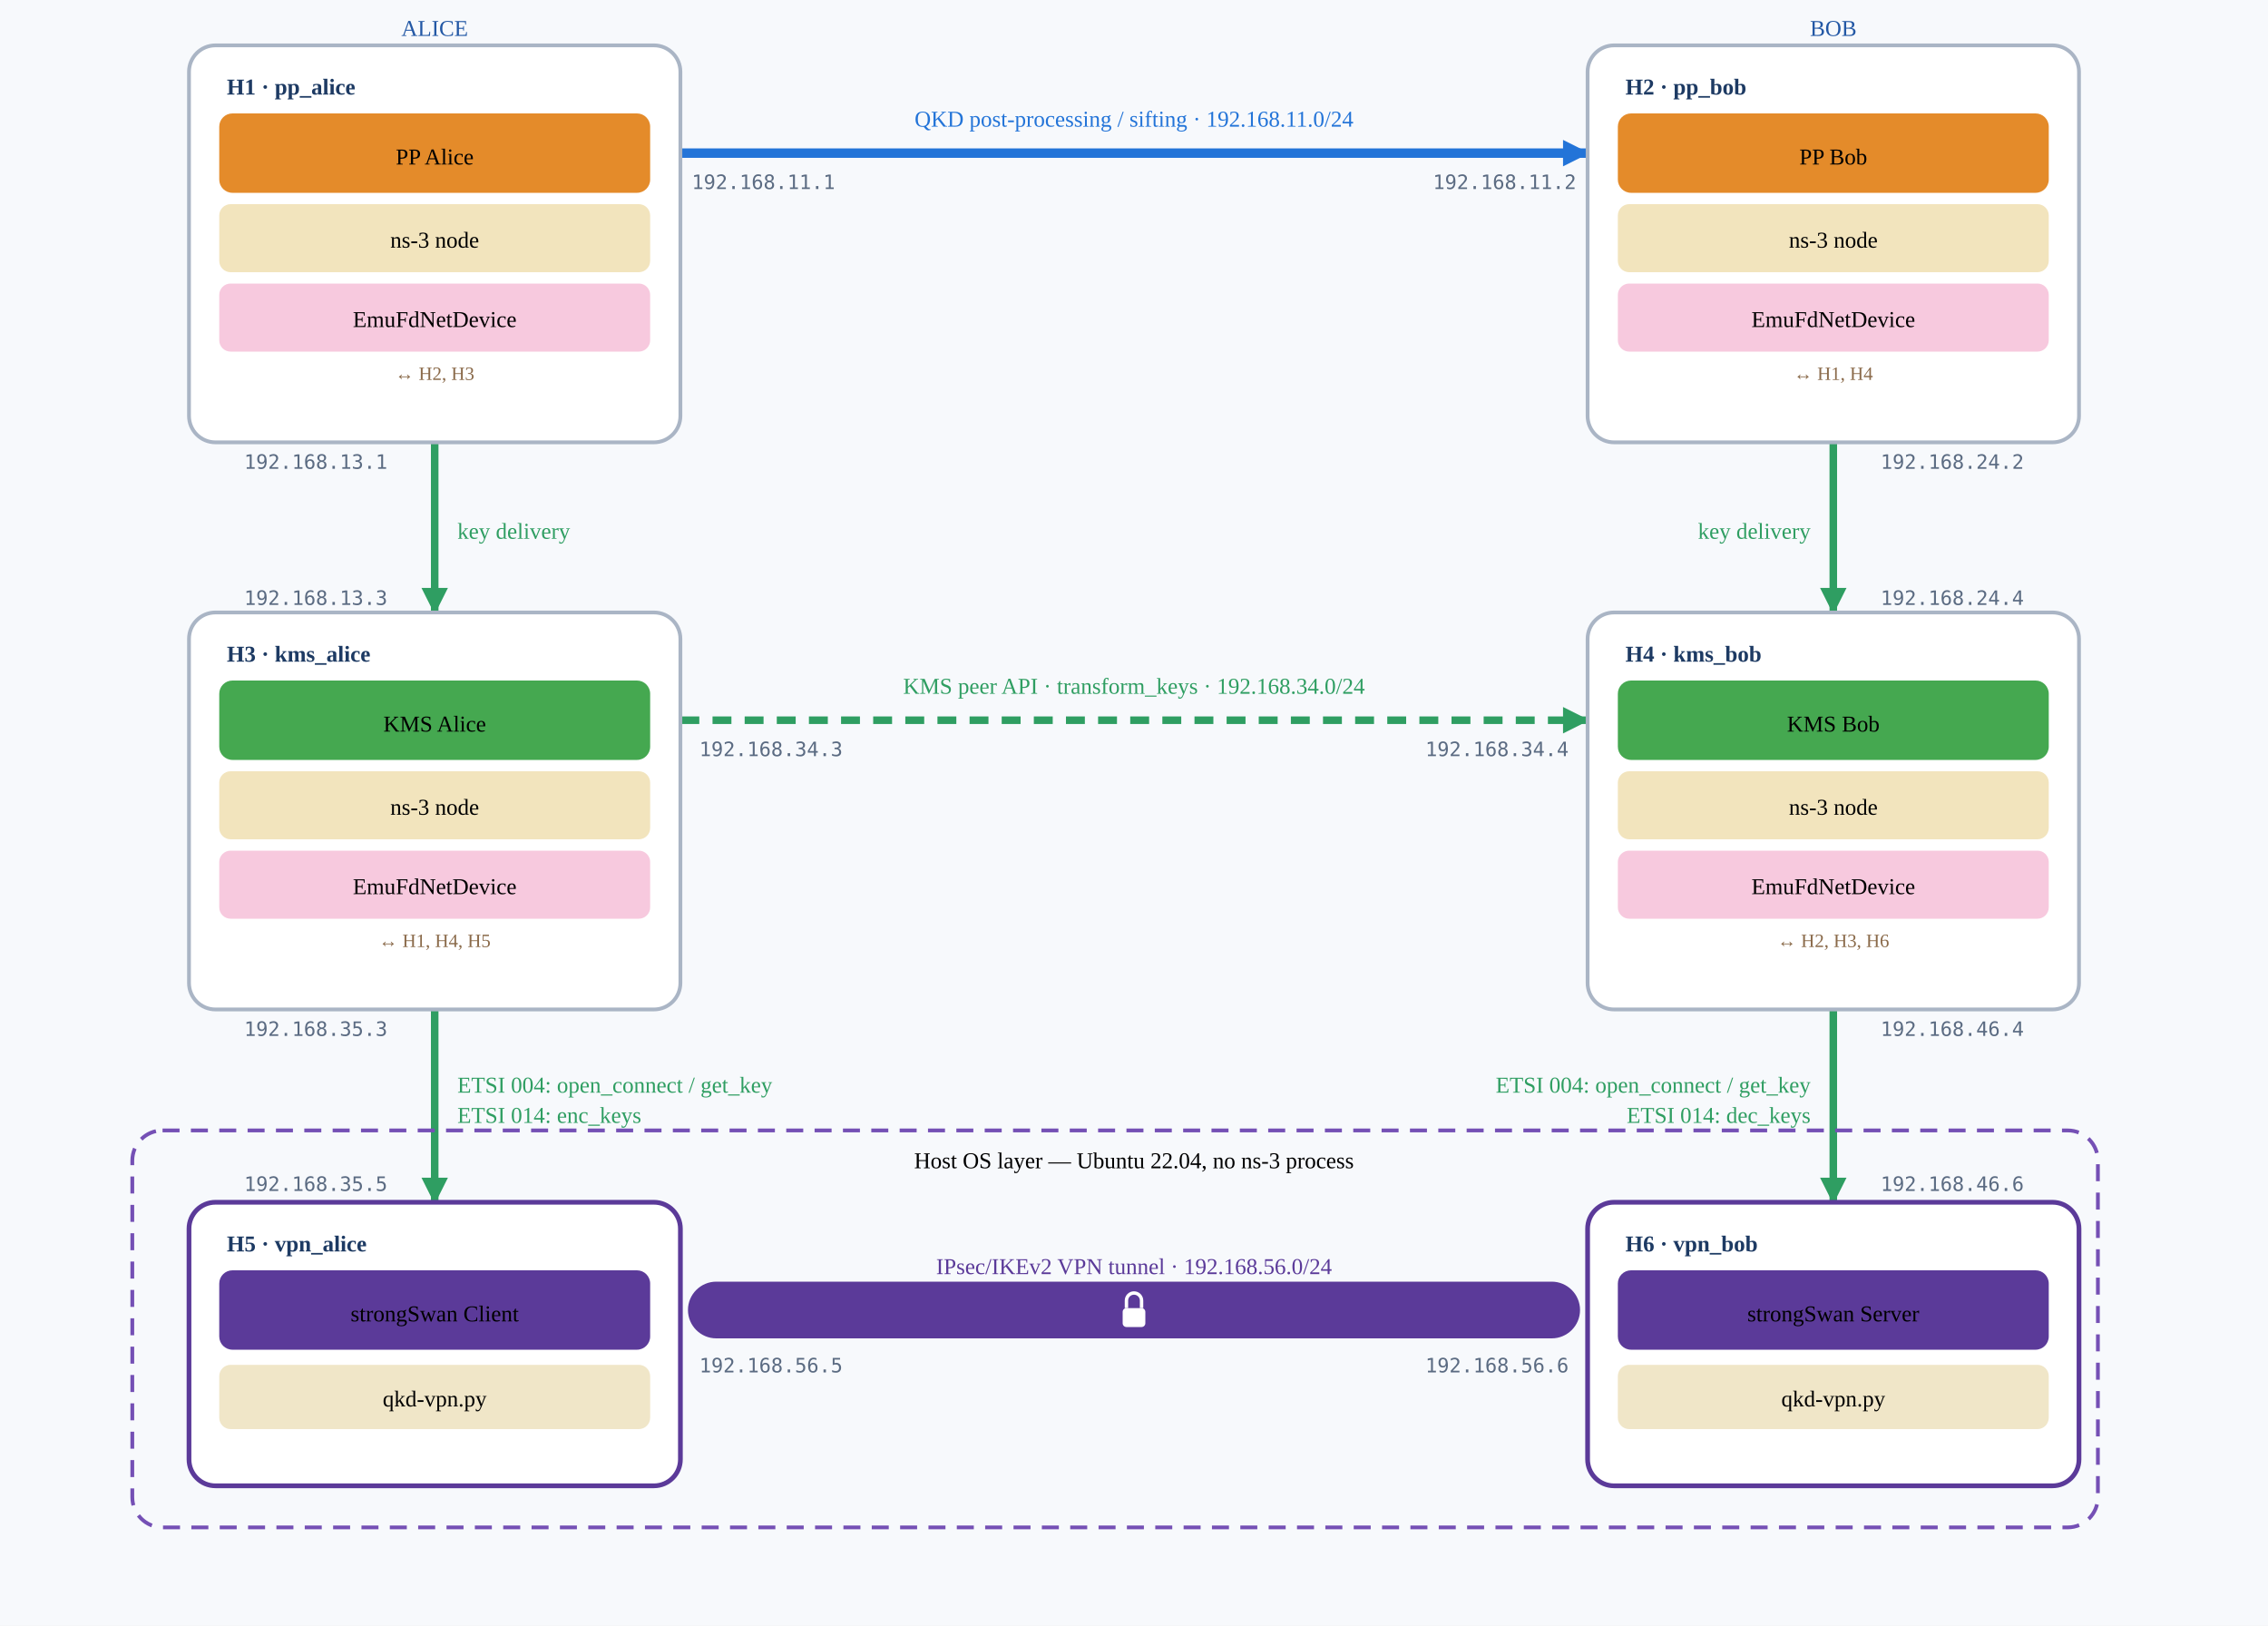
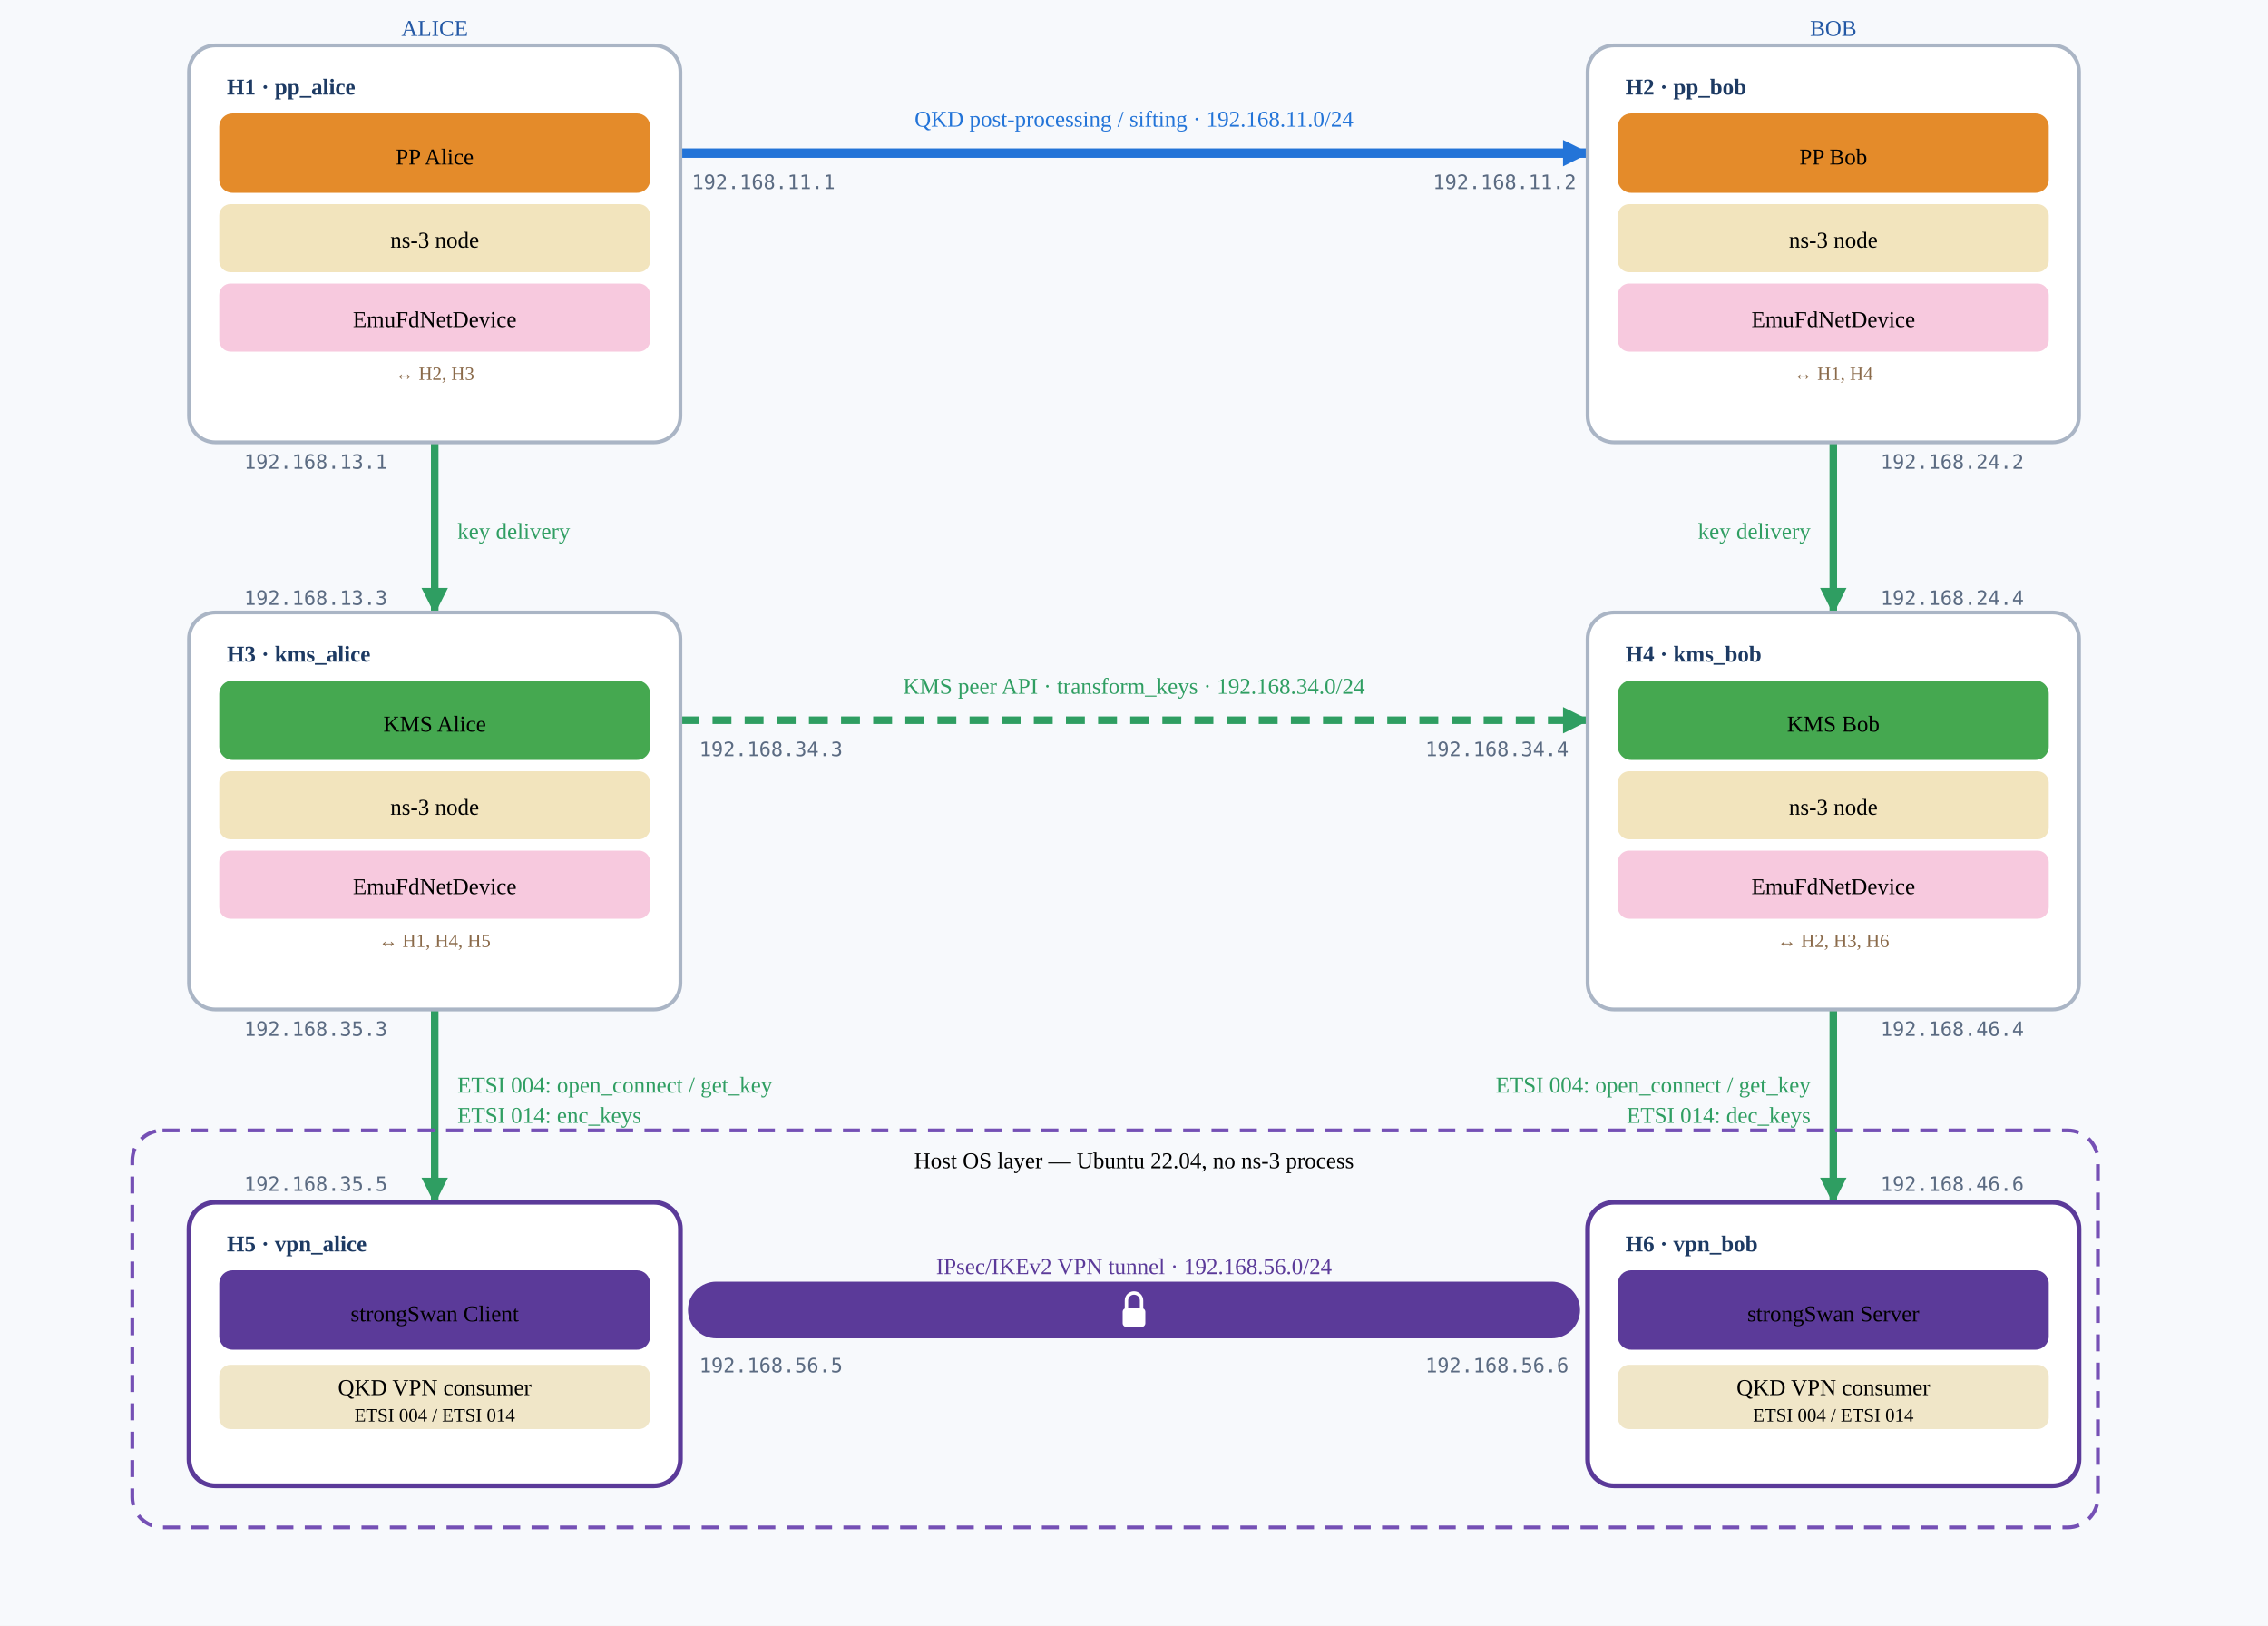
<svg xmlns="http://www.w3.org/2000/svg" width="1200" height="860" viewBox="0 0 1200 860" role="img" aria-labelledby="title desc">
  <defs>
    <marker id="ab" markerUnits="userSpaceOnUse" markerWidth="14" markerHeight="14" refX="13" refY="7" orient="auto">
      <path d="M0 0L14 7L0 14Z" fill="#2374d8" />
    </marker>
    <marker id="ag" markerUnits="userSpaceOnUse" markerWidth="14" markerHeight="14" refX="13" refY="7" orient="auto">
      <path d="M0 0L14 7L0 14Z" fill="#2f9e62" />
    </marker>
    <marker id="ap" markerUnits="userSpaceOnUse" markerWidth="14" markerHeight="14" refX="13" refY="7" orient="auto">
      <path d="M0 0L14 7L0 14Z" fill="#5b3a99" />
    </marker>
  </defs>
  <rect width="1200" height="860" fill="#f7f9fc" />
  <text x="230" y="19" text-anchor="middle" class="site" fill="#2358a5">ALICE</text>
  <text x="970" y="19" text-anchor="middle" class="site" fill="#2358a5">BOB</text>
  <path d="M360 81H840" fill="none" stroke="#2374d8" stroke-width="5" marker-end="url(#ab)" />
  <text x="600" y="67" text-anchor="middle" class="edge" fill="#2374d8">QKD post-processing / sifting · 192.168.11.0/24</text>
  <text x="366" y="100" font-size="10.5" fill="#5b6b82" font-family="Consolas, monospace">192.168.11.1</text>
  <text x="834" y="100" text-anchor="end" font-size="10.5" fill="#5b6b82" font-family="Consolas, monospace">192.168.11.2</text>
  <path d="M230 234V324" fill="none" stroke="#2f9e62" stroke-width="4" marker-end="url(#ag)" />
  <path d="M970 234V324" fill="none" stroke="#2f9e62" stroke-width="4" marker-end="url(#ag)" />
  <text x="242" y="285" class="edge" fill="#2f9e62">key delivery</text>
  <text x="958" y="285" text-anchor="end" class="edge" fill="#2f9e62">key delivery</text>
  <text x="205" y="248" text-anchor="end" font-size="10.5" fill="#5b6b82" font-family="Consolas, monospace">192.168.13.1</text>
  <text x="205" y="320" text-anchor="end" font-size="10.5" fill="#5b6b82" font-family="Consolas, monospace">192.168.13.3</text>
  <text x="995" y="248" font-size="10.5" fill="#5b6b82" font-family="Consolas, monospace">192.168.24.2</text>
  <text x="995" y="320" font-size="10.5" fill="#5b6b82" font-family="Consolas, monospace">192.168.24.4</text>
  <path d="M360 381H840" fill="none" stroke="#2f9e62" stroke-width="4" stroke-dasharray="10 7" marker-end="url(#ag)" marker-start="url(#ag)" />
  <text x="600" y="367" text-anchor="middle" class="edge" fill="#2f9e62">KMS peer API · transform_keys · 192.168.34.0/24</text>
  <text x="370" y="400" font-size="10.5" fill="#5b6b82" font-family="Consolas, monospace">192.168.34.3</text>
  <text x="830" y="400" text-anchor="end" font-size="10.5" fill="#5b6b82" font-family="Consolas, monospace">192.168.34.4</text>
  <path d="M230 534V636" fill="none" stroke="#2f9e62" stroke-width="4" marker-end="url(#ag)" />
  <path d="M970 534V636" fill="none" stroke="#2f9e62" stroke-width="4" marker-end="url(#ag)" />
  <text x="242" y="578" class="edge" fill="#2f9e62">ETSI 004: open_connect / get_key</text>
  <text x="242" y="594" class="edge" fill="#2f9e62">ETSI 014: enc_keys</text>
  <text x="958" y="578" text-anchor="end" class="edge" fill="#2f9e62">ETSI 004: open_connect / get_key</text>
  <text x="958" y="594" text-anchor="end" class="edge" fill="#2f9e62">ETSI 014: dec_keys</text>
  <text x="205" y="548" text-anchor="end" font-size="10.5" fill="#5b6b82" font-family="Consolas, monospace">192.168.35.3</text>
  <text x="205" y="630" text-anchor="end" font-size="10.5" fill="#5b6b82" font-family="Consolas, monospace">192.168.35.5</text>
  <text x="995" y="548" font-size="10.5" fill="#5b6b82" font-family="Consolas, monospace">192.168.46.4</text>
  <text x="995" y="630" font-size="10.5" fill="#5b6b82" font-family="Consolas, monospace">192.168.46.6</text>
  <rect x="70" y="598" width="1040" height="210" rx="16" fill="none" stroke="#7550b5" stroke-width="2" stroke-dasharray="9 6" />
  <text x="600" y="618" text-anchor="middle" class="group">Host OS layer — Ubuntu 22.04, no ns-3 process</text>
  <rect x="364" y="678" width="472" height="30" rx="15" fill="#5b3a99" />
  <rect x="594" y="692" width="12" height="10" rx="2" fill="#fff" />
  <path d="M596 692v-4a4 4 0 0 1 8 0v4" stroke="#fff" stroke-width="1.8" fill="none" />
  <text x="600" y="674" text-anchor="middle" class="edge" fill="#5b3a99">IPsec/IKEv2 VPN tunnel · 192.168.56.0/24</text>
  <text x="370" y="726" font-size="10.5" fill="#5b6b82" font-family="Consolas, monospace">192.168.56.5</text>
  <text x="830" y="726" text-anchor="end" font-size="10.5" fill="#5b6b82" font-family="Consolas, monospace">192.168.56.6</text>
  <g transform="translate(100 24)">
    <rect width="260" height="210" rx="14" fill="#fff" stroke="#aab5c5" stroke-width="2" />
    <text x="20" y="26" class="host" fill="#1d3a63" font-weight="800">H1 · pp_alice</text>
    <rect x="16" y="36" width="228" height="42" rx="7" fill="#e48b2a" />
    <text x="130" y="63" text-anchor="middle" class="role">PP Alice</text>
    <rect x="16" y="84" width="228" height="36" rx="6" fill="#f2e4bd" />
    <text x="130" y="107" text-anchor="middle" class="layer">ns-3 node</text>
    <rect x="16" y="126" width="228" height="36" rx="6" fill="#f7c9de" />
    <text x="130" y="149" text-anchor="middle" class="layer">EmuFdNetDevice</text>
    <text x="130" y="177" text-anchor="middle" font-size="10" fill="#8a6a4a">↔ H2, H3</text>
  </g>
  <g transform="translate(840 24)">
    <rect width="260" height="210" rx="14" fill="#fff" stroke="#aab5c5" stroke-width="2" />
    <text x="20" y="26" class="host" fill="#1d3a63" font-weight="800">H2 · pp_bob</text>
    <rect x="16" y="36" width="228" height="42" rx="7" fill="#e48b2a" />
    <text x="130" y="63" text-anchor="middle" class="role">PP Bob</text>
    <rect x="16" y="84" width="228" height="36" rx="6" fill="#f2e4bd" />
    <text x="130" y="107" text-anchor="middle" class="layer">ns-3 node</text>
    <rect x="16" y="126" width="228" height="36" rx="6" fill="#f7c9de" />
    <text x="130" y="149" text-anchor="middle" class="layer">EmuFdNetDevice</text>
    <text x="130" y="177" text-anchor="middle" font-size="10" fill="#8a6a4a">↔ H1, H4</text>
  </g>
  <g transform="translate(100 324)">
    <rect width="260" height="210" rx="14" fill="#fff" stroke="#aab5c5" stroke-width="2" />
    <text x="20" y="26" class="host" fill="#1d3a63" font-weight="800">H3 · kms_alice</text>
    <rect x="16" y="36" width="228" height="42" rx="7" fill="#45a850" />
    <text x="130" y="63" text-anchor="middle" class="role">KMS Alice</text>
    <rect x="16" y="84" width="228" height="36" rx="6" fill="#f2e4bd" />
    <text x="130" y="107" text-anchor="middle" class="layer">ns-3 node</text>
    <rect x="16" y="126" width="228" height="36" rx="6" fill="#f7c9de" />
    <text x="130" y="149" text-anchor="middle" class="layer">EmuFdNetDevice</text>
    <text x="130" y="177" text-anchor="middle" font-size="10" fill="#8a6a4a">↔ H1, H4, H5</text>
  </g>
  <g transform="translate(840 324)">
    <rect width="260" height="210" rx="14" fill="#fff" stroke="#aab5c5" stroke-width="2" />
    <text x="20" y="26" class="host" fill="#1d3a63" font-weight="800">H4 · kms_bob</text>
    <rect x="16" y="36" width="228" height="42" rx="7" fill="#45a850" />
    <text x="130" y="63" text-anchor="middle" class="role">KMS Bob</text>
    <rect x="16" y="84" width="228" height="36" rx="6" fill="#f2e4bd" />
    <text x="130" y="107" text-anchor="middle" class="layer">ns-3 node</text>
    <rect x="16" y="126" width="228" height="36" rx="6" fill="#f7c9de" />
    <text x="130" y="149" text-anchor="middle" class="layer">EmuFdNetDevice</text>
    <text x="130" y="177" text-anchor="middle" font-size="10" fill="#8a6a4a">↔ H2, H3, H6</text>
  </g>
  <g transform="translate(100 636)">
    <rect width="260" height="150" rx="14" fill="#fff" stroke="#5b3a99" stroke-width="2.5" />
    <text x="20" y="26" class="host" fill="#1d3a63" font-weight="800">H5 · vpn_alice</text>
    <rect x="16" y="36" width="228" height="42" rx="7" fill="#5b3a99" />
    <text x="130" y="63" text-anchor="middle" class="role">strongSwan Client</text>
    <rect x="16" y="86" width="228" height="34" rx="6" fill="#f0e6c8" />
-     <text x="130" y="108" text-anchor="middle" class="layer">qkd-vpn.py</text>
+     <text x="130" y="102" text-anchor="middle" class="layer">QKD VPN consumer</text>
+     <text x="130" y="116" text-anchor="middle" font-size="10" class="layer">ETSI 004 / ETSI 014</text>
  </g>
  <g transform="translate(840 636)">
    <rect width="260" height="150" rx="14" fill="#fff" stroke="#5b3a99" stroke-width="2.5" />
    <text x="20" y="26" class="host" fill="#1d3a63" font-weight="800">H6 · vpn_bob</text>
    <rect x="16" y="36" width="228" height="42" rx="7" fill="#5b3a99" />
    <text x="130" y="63" text-anchor="middle" class="role">strongSwan Server</text>
    <rect x="16" y="86" width="228" height="34" rx="6" fill="#f0e6c8" />
-     <text x="130" y="108" text-anchor="middle" class="layer">qkd-vpn.py</text>
+     <text x="130" y="102" text-anchor="middle" class="layer">QKD VPN consumer</text>
+     <text x="130" y="116" text-anchor="middle" font-size="10" class="layer">ETSI 004 / ETSI 014</text>
  </g>
</svg>
